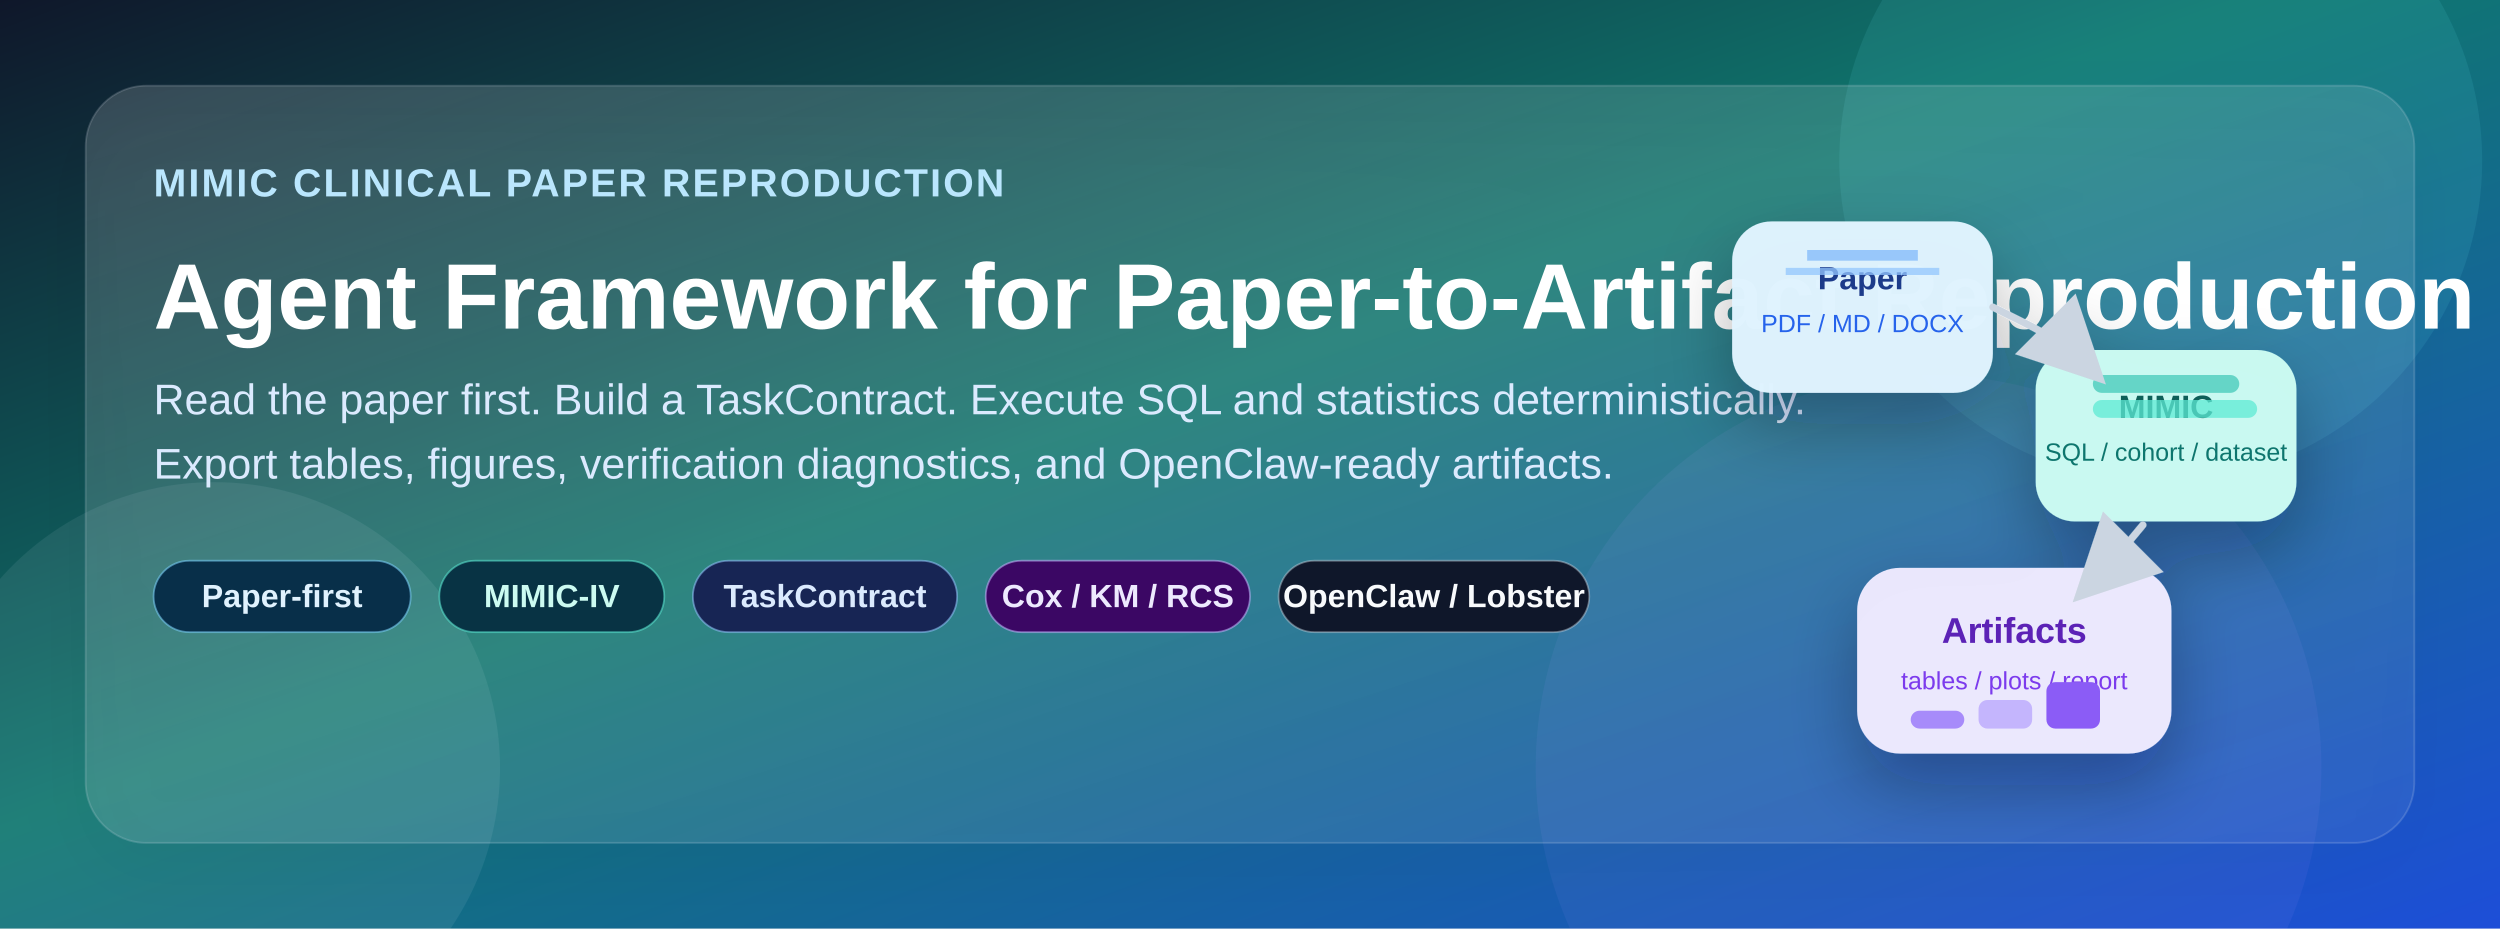
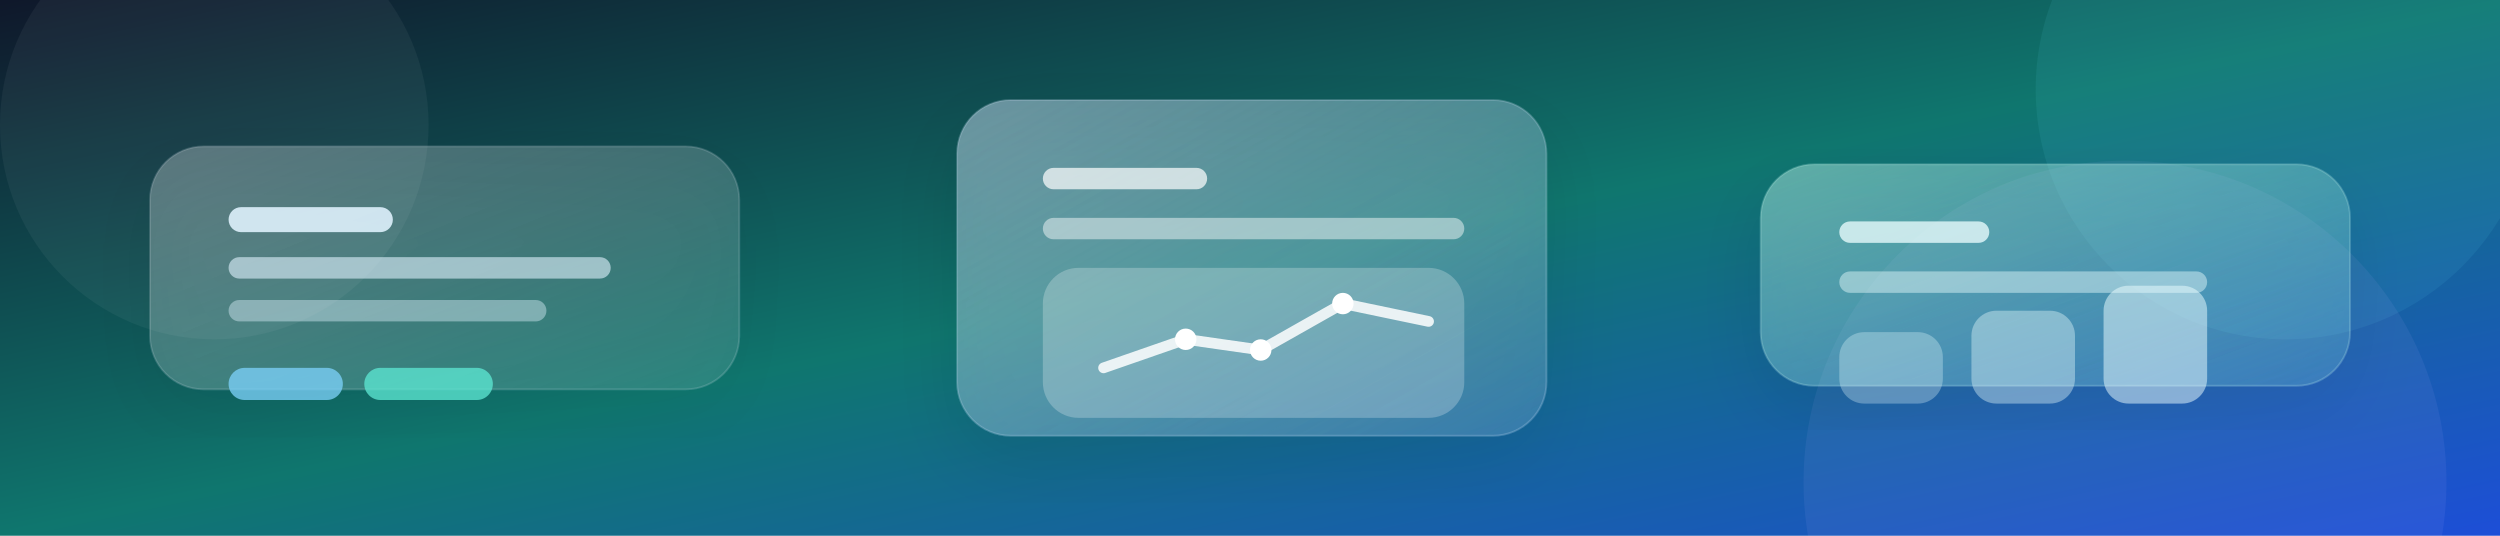
- <svg xmlns="http://www.w3.org/2000/svg" viewBox="0 0 1400 520" role="img" aria-labelledby="title desc">
+ <svg xmlns="http://www.w3.org/2000/svg" viewBox="0 0 1400 300" role="img" aria-labelledby="title desc">
  <defs>
    <linearGradient id="bg" x1="0%" y1="0%" x2="100%" y2="100%">
      <stop offset="0%" stop-color="#0f172a" />
-       <stop offset="45%" stop-color="#0f766e" />
+       <stop offset="50%" stop-color="#0f766e" />
      <stop offset="100%" stop-color="#1d4ed8" />
    </linearGradient>
-     <linearGradient id="card" x1="0%" y1="0%" x2="100%" y2="100%">
-       <stop offset="0%" stop-color="#ffffff" stop-opacity="0.16" />
-       <stop offset="100%" stop-color="#ffffff" stop-opacity="0.06" />
+     <linearGradient id="cardA" x1="0%" y1="0%" x2="100%" y2="100%">
+       <stop offset="0%" stop-color="#ffffff" stop-opacity="0.28" />
+       <stop offset="100%" stop-color="#ffffff" stop-opacity="0.10" />
+     </linearGradient>
+     <linearGradient id="cardB" x1="0%" y1="0%" x2="100%" y2="100%">
+       <stop offset="0%" stop-color="#dbeafe" stop-opacity="0.45" />
+       <stop offset="100%" stop-color="#bfdbfe" stop-opacity="0.18" />
+     </linearGradient>
+     <linearGradient id="cardC" x1="0%" y1="0%" x2="100%" y2="100%">
+       <stop offset="0%" stop-color="#ccfbf1" stop-opacity="0.42" />
+       <stop offset="100%" stop-color="#99f6e4" stop-opacity="0.16" />
    </linearGradient>
    <filter id="shadow" x="-20%" y="-20%" width="140%" height="140%">
-       <feDropShadow dx="0" dy="18" stdDeviation="20" flood-color="#020617" flood-opacity="0.30" />
+       <feDropShadow dx="0" dy="16" stdDeviation="20" flood-color="#020617" flood-opacity="0.25" />
    </filter>
-     <marker id="arrow" markerWidth="12" markerHeight="12" refX="8" refY="6" orient="auto">
-       <path d="M0,0 L12,6 L0,12 z" fill="#cbd5e1" />
-     </marker>
  </defs>
-   <rect width="1400" height="520" fill="url(#bg)" />
-   <circle cx="1210" cy="90" r="180" fill="#67e8f9" opacity="0.10" />
-   <circle cx="120" cy="430" r="160" fill="#e0f2fe" opacity="0.08" />
-   <circle cx="1080" cy="430" r="220" fill="#a78bfa" opacity="0.08" />
-   <rect x="48" y="48" width="1304" height="424" rx="34" fill="url(#card)" stroke="#e2e8f0" stroke-opacity="0.18" filter="url(#shadow)" />
-   <text x="86" y="110" fill="#bae6fd" font-size="22" font-family="Segoe UI, Arial, sans-serif" font-weight="700" letter-spacing="1.2">MIMIC CLINICAL PAPER REPRODUCTION</text>
-   <text x="86" y="184" fill="#ffffff" font-size="52" font-family="Segoe UI, Arial, sans-serif" font-weight="800">Agent Framework for Paper-to-Artifact Reproduction</text>
-   <text x="86" y="232" fill="#dbeafe" font-size="24" font-family="Segoe UI, Arial, sans-serif">Read the paper first. Build a TaskContract. Execute SQL and statistics deterministically.</text>
-   <text x="86" y="268" fill="#dbeafe" font-size="24" font-family="Segoe UI, Arial, sans-serif">Export tables, figures, verification diagnostics, and OpenClaw-ready artifacts.</text>
-   <g font-family="Segoe UI, Arial, sans-serif" font-size="18" font-weight="700">
-     <rect x="86" y="314" width="144" height="40" rx="20" fill="#082f49" stroke="#7dd3fc" stroke-opacity="0.55" />
-     <text x="158" y="340" text-anchor="middle" fill="#e0f2fe">Paper-first</text>
-     <rect x="246" y="314" width="126" height="40" rx="20" fill="#083344" stroke="#5eead4" stroke-opacity="0.55" />
-     <text x="309" y="340" text-anchor="middle" fill="#ccfbf1">MIMIC-IV</text>
-     <rect x="388" y="314" width="148" height="40" rx="20" fill="#172554" stroke="#93c5fd" stroke-opacity="0.55" />
-     <text x="462" y="340" text-anchor="middle" fill="#dbeafe">TaskContract</text>
-     <rect x="552" y="314" width="148" height="40" rx="20" fill="#3b0764" stroke="#c4b5fd" stroke-opacity="0.55" />
-     <text x="626" y="340" text-anchor="middle" fill="#ede9fe">Cox / KM / RCS</text>
-     <rect x="716" y="314" width="174" height="40" rx="20" fill="#0f172a" stroke="#cbd5e1" stroke-opacity="0.45" />
-     <text x="803" y="340" text-anchor="middle" fill="#f8fafc">OpenClaw / Lobster</text>
+   <rect width="1400" height="300" fill="url(#bg)" />
+   <circle cx="120" cy="70" r="120" fill="#ffffff" opacity="0.05" />
+   <circle cx="1280" cy="50" r="140" fill="#67e8f9" opacity="0.08" />
+   <circle cx="1190" cy="270" r="180" fill="#c4b5fd" opacity="0.08" />
+   <rect x="84" y="82" width="330" height="136" rx="30" fill="url(#cardA)" stroke="#e2e8f0" stroke-opacity="0.18" filter="url(#shadow)" />
+   <rect x="536" y="56" width="330" height="188" rx="30" fill="url(#cardB)" stroke="#dbeafe" stroke-opacity="0.22" filter="url(#shadow)" />
+   <rect x="986" y="92" width="330" height="124" rx="30" fill="url(#cardC)" stroke="#ccfbf1" stroke-opacity="0.22" filter="url(#shadow)" />
+   <g transform="translate(128 116)">
+     <rect x="0" y="0" width="92" height="14" rx="7" fill="#e0f2fe" opacity="0.88" />
+     <rect x="0" y="28" width="214" height="12" rx="6" fill="#e0f2fe" opacity="0.60" />
+     <rect x="0" y="52" width="178" height="12" rx="6" fill="#e0f2fe" opacity="0.42" />
+     <rect x="0" y="90" width="64" height="18" rx="9" fill="#7dd3fc" opacity="0.75" />
+     <rect x="76" y="90" width="72" height="18" rx="9" fill="#5eead4" opacity="0.75" />
  </g>
-   <g transform="translate(958 112)" filter="url(#shadow)">
-     <rect x="12" y="12" width="146" height="96" rx="22" fill="#e0f2fe" fill-opacity="0.98" />
-     <text x="85" y="50" text-anchor="middle" fill="#1e3a8a" font-size="18" font-family="Segoe UI, Arial, sans-serif" font-weight="800">Paper</text>
-     <text x="85" y="74" text-anchor="middle" fill="#2563eb" font-size="14" font-family="Segoe UI, Arial, sans-serif">PDF / MD / DOCX</text>
-     <path d="M54 28 H116 V34 H54z" fill="#60a5fa" opacity="0.55" />
-     <path d="M42 38 H128 V42 H42z" fill="#93c5fd" opacity="0.75" />
-     <rect x="182" y="84" width="146" height="96" rx="22" fill="#ccfbf1" fill-opacity="0.98" />
-     <text x="255" y="122" text-anchor="middle" fill="#115e59" font-size="18" font-family="Segoe UI, Arial, sans-serif" font-weight="800">MIMIC</text>
-     <text x="255" y="146" text-anchor="middle" fill="#0f766e" font-size="14" font-family="Segoe UI, Arial, sans-serif">SQL / cohort / dataset</text>
-     <rect x="214" y="98" width="82" height="10" rx="5" fill="#14b8a6" opacity="0.55" />
-     <rect x="214" y="112" width="92" height="10" rx="5" fill="#5eead4" opacity="0.75" />
-     <rect x="82" y="206" width="176" height="104" rx="24" fill="#ede9fe" fill-opacity="0.98" />
-     <text x="170" y="248" text-anchor="middle" fill="#5b21b6" font-size="20" font-family="Segoe UI, Arial, sans-serif" font-weight="800">Artifacts</text>
-     <text x="170" y="274" text-anchor="middle" fill="#7c3aed" font-size="14" font-family="Segoe UI, Arial, sans-serif">tables / plots / report</text>
-     <rect x="112" y="286" width="30" height="10" rx="5" fill="#a78bfa" />
-     <rect x="150" y="280" width="30" height="16" rx="5" fill="#c4b5fd" />
-     <rect x="188" y="270" width="30" height="26" rx="5" fill="#8b5cf6" />
-     <path d="M158 60 C182 72, 196 78, 210 92" fill="none" stroke="#cbd5e1" stroke-width="4" stroke-linecap="round" marker-end="url(#arrow)" />
-     <path d="M242 182 C232 194, 224 204, 214 214" fill="none" stroke="#cbd5e1" stroke-width="4" stroke-linecap="round" marker-end="url(#arrow)" />
+   <g transform="translate(584 94)">
+     <rect x="0" y="0" width="92" height="12" rx="6" fill="#ffffff" opacity="0.70" />
+     <rect x="0" y="28" width="236" height="12" rx="6" fill="#ffffff" opacity="0.46" />
+     <rect x="0" y="56" width="236" height="84" rx="20" fill="#ffffff" opacity="0.24" />
+     <path d="M34 112 L80 96 L122 102 L168 76 L216 86" fill="none" stroke="#ffffff" stroke-width="6" stroke-linecap="round" stroke-linejoin="round" opacity="0.85" />
+     <circle cx="80" cy="96" r="6" fill="#ffffff" />
+     <circle cx="122" cy="102" r="6" fill="#ffffff" />
+     <circle cx="168" cy="76" r="6" fill="#ffffff" />
+   </g>
+   <g transform="translate(1030 124)">
+     <rect x="0" y="0" width="84" height="12" rx="6" fill="#ecfeff" opacity="0.76" />
+     <rect x="0" y="28" width="206" height="12" rx="6" fill="#ecfeff" opacity="0.44" />
+     <rect x="0" y="62" width="58" height="40" rx="14" fill="#ecfeff" opacity="0.30" />
+     <rect x="74" y="50" width="58" height="52" rx="14" fill="#ecfeff" opacity="0.38" />
+     <rect x="148" y="36" width="58" height="66" rx="14" fill="#ecfeff" opacity="0.50" />
  </g>
</svg>
